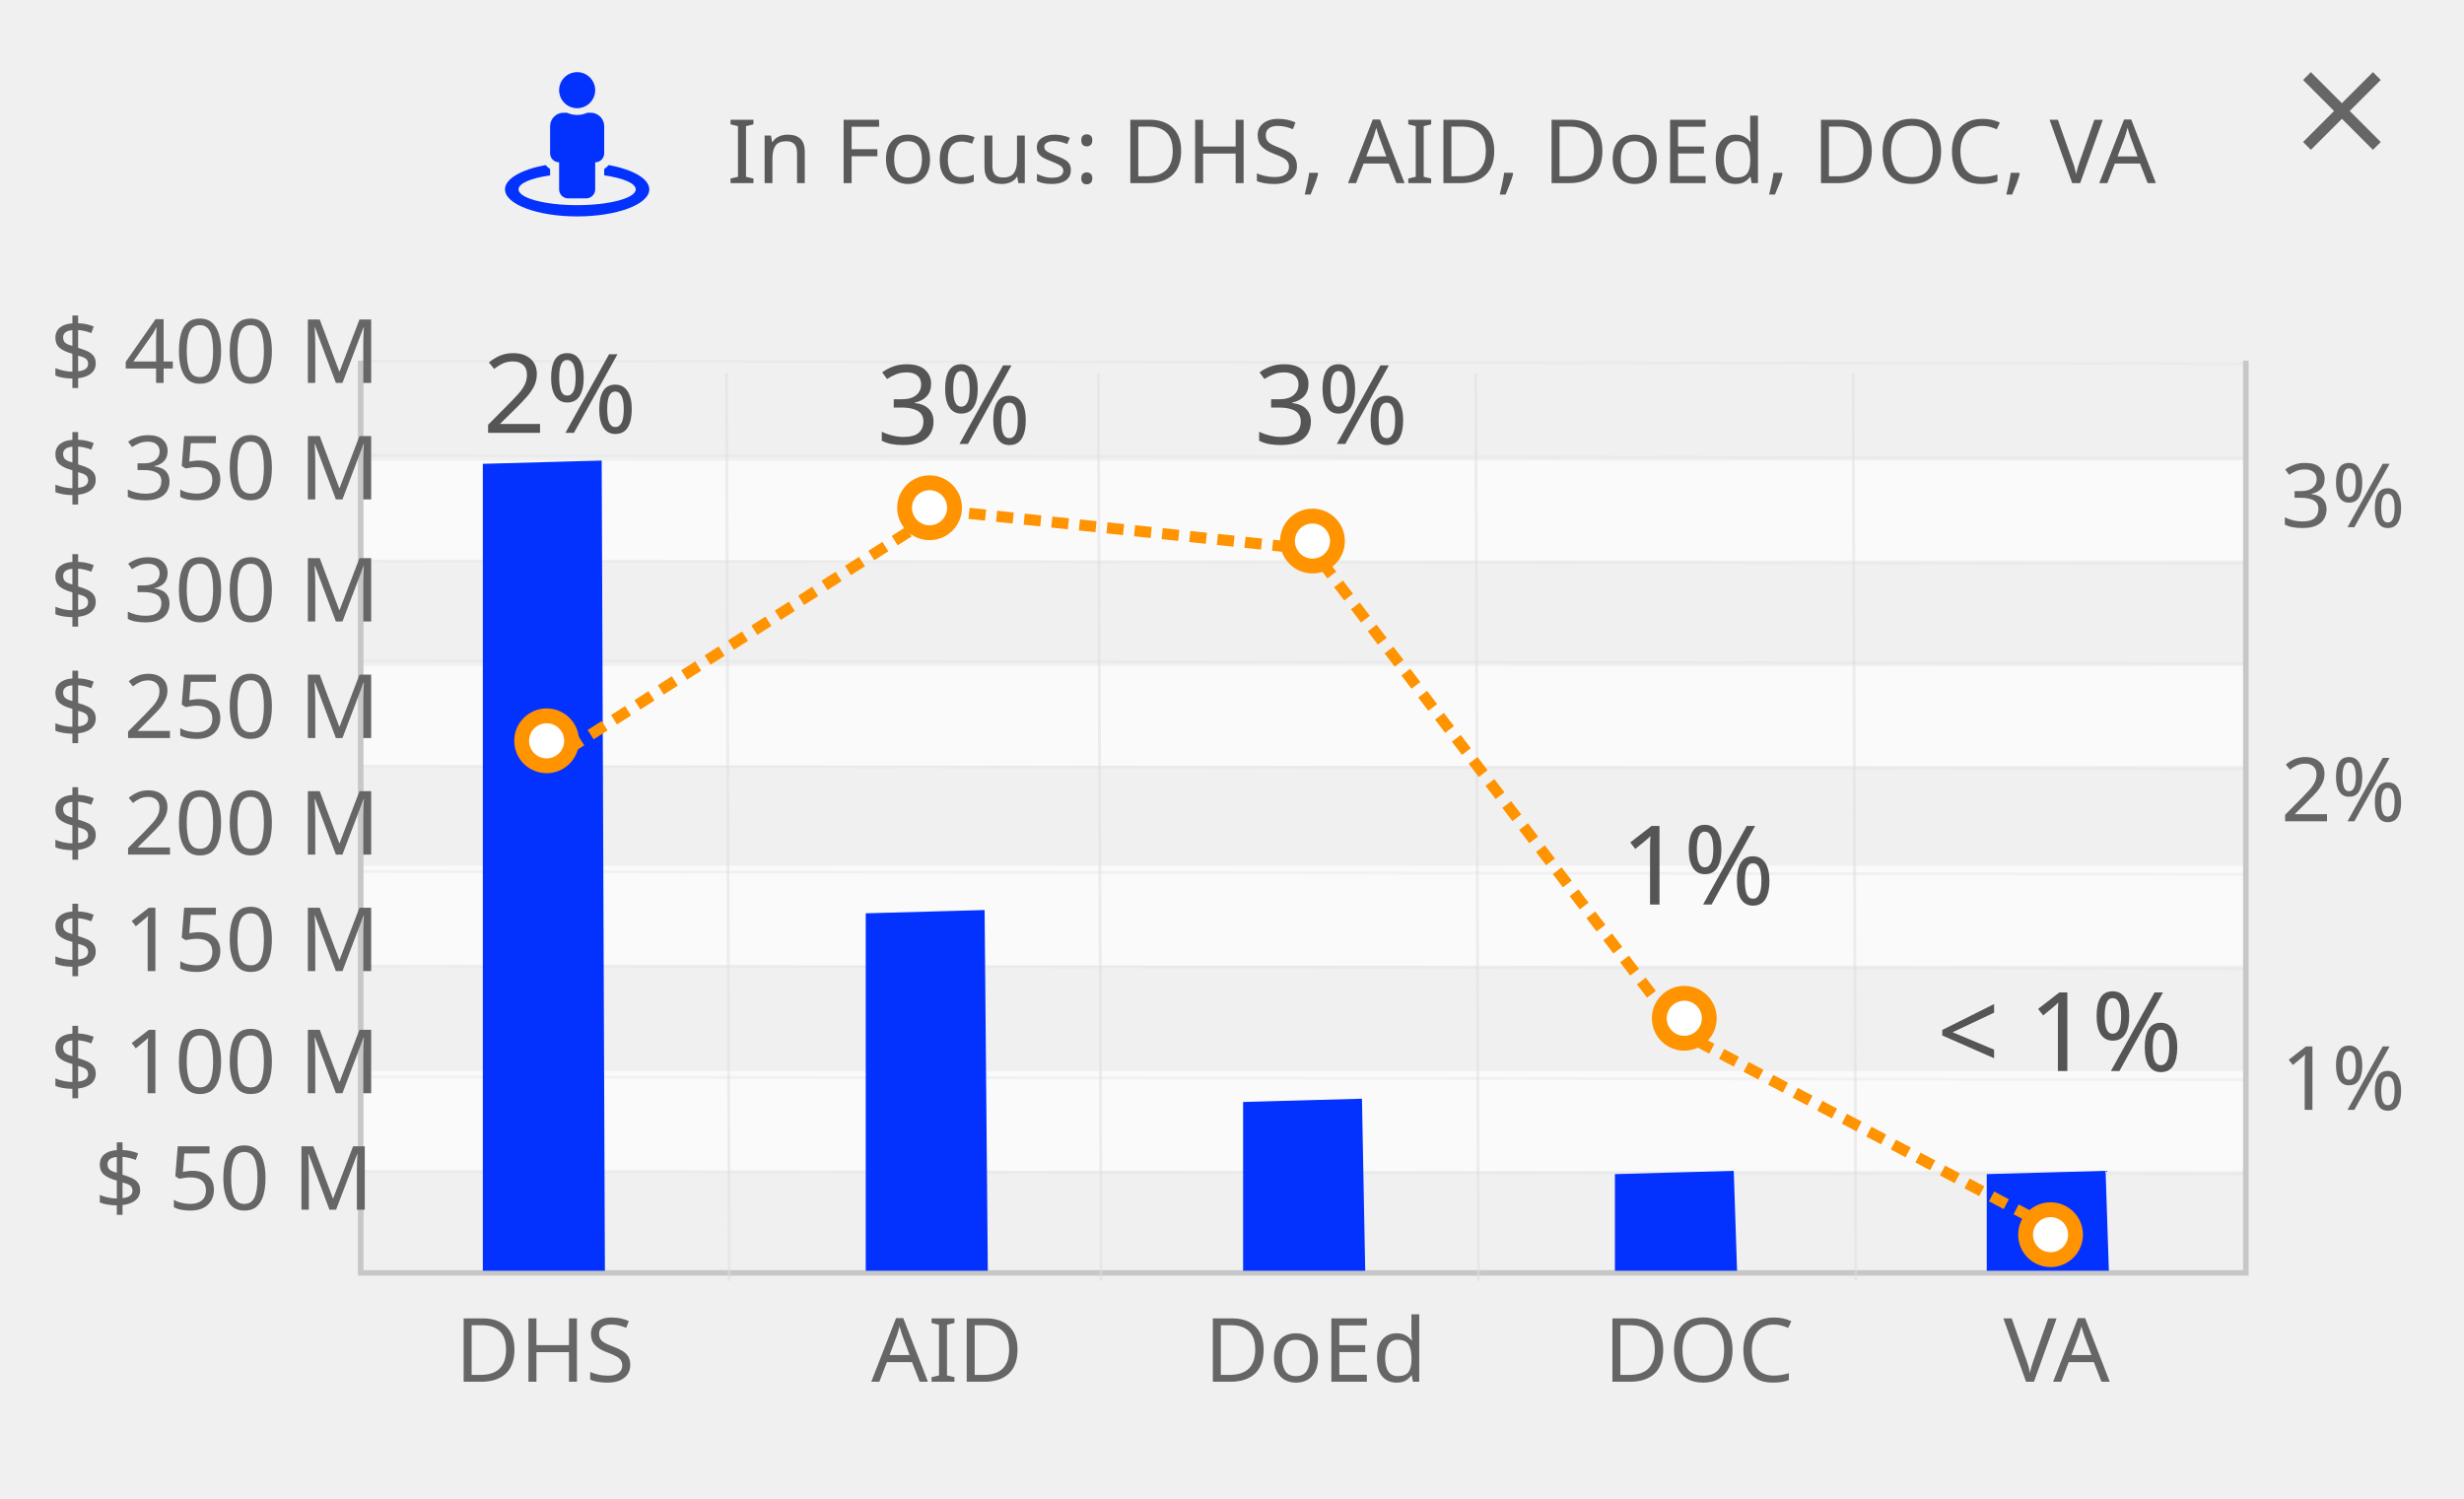
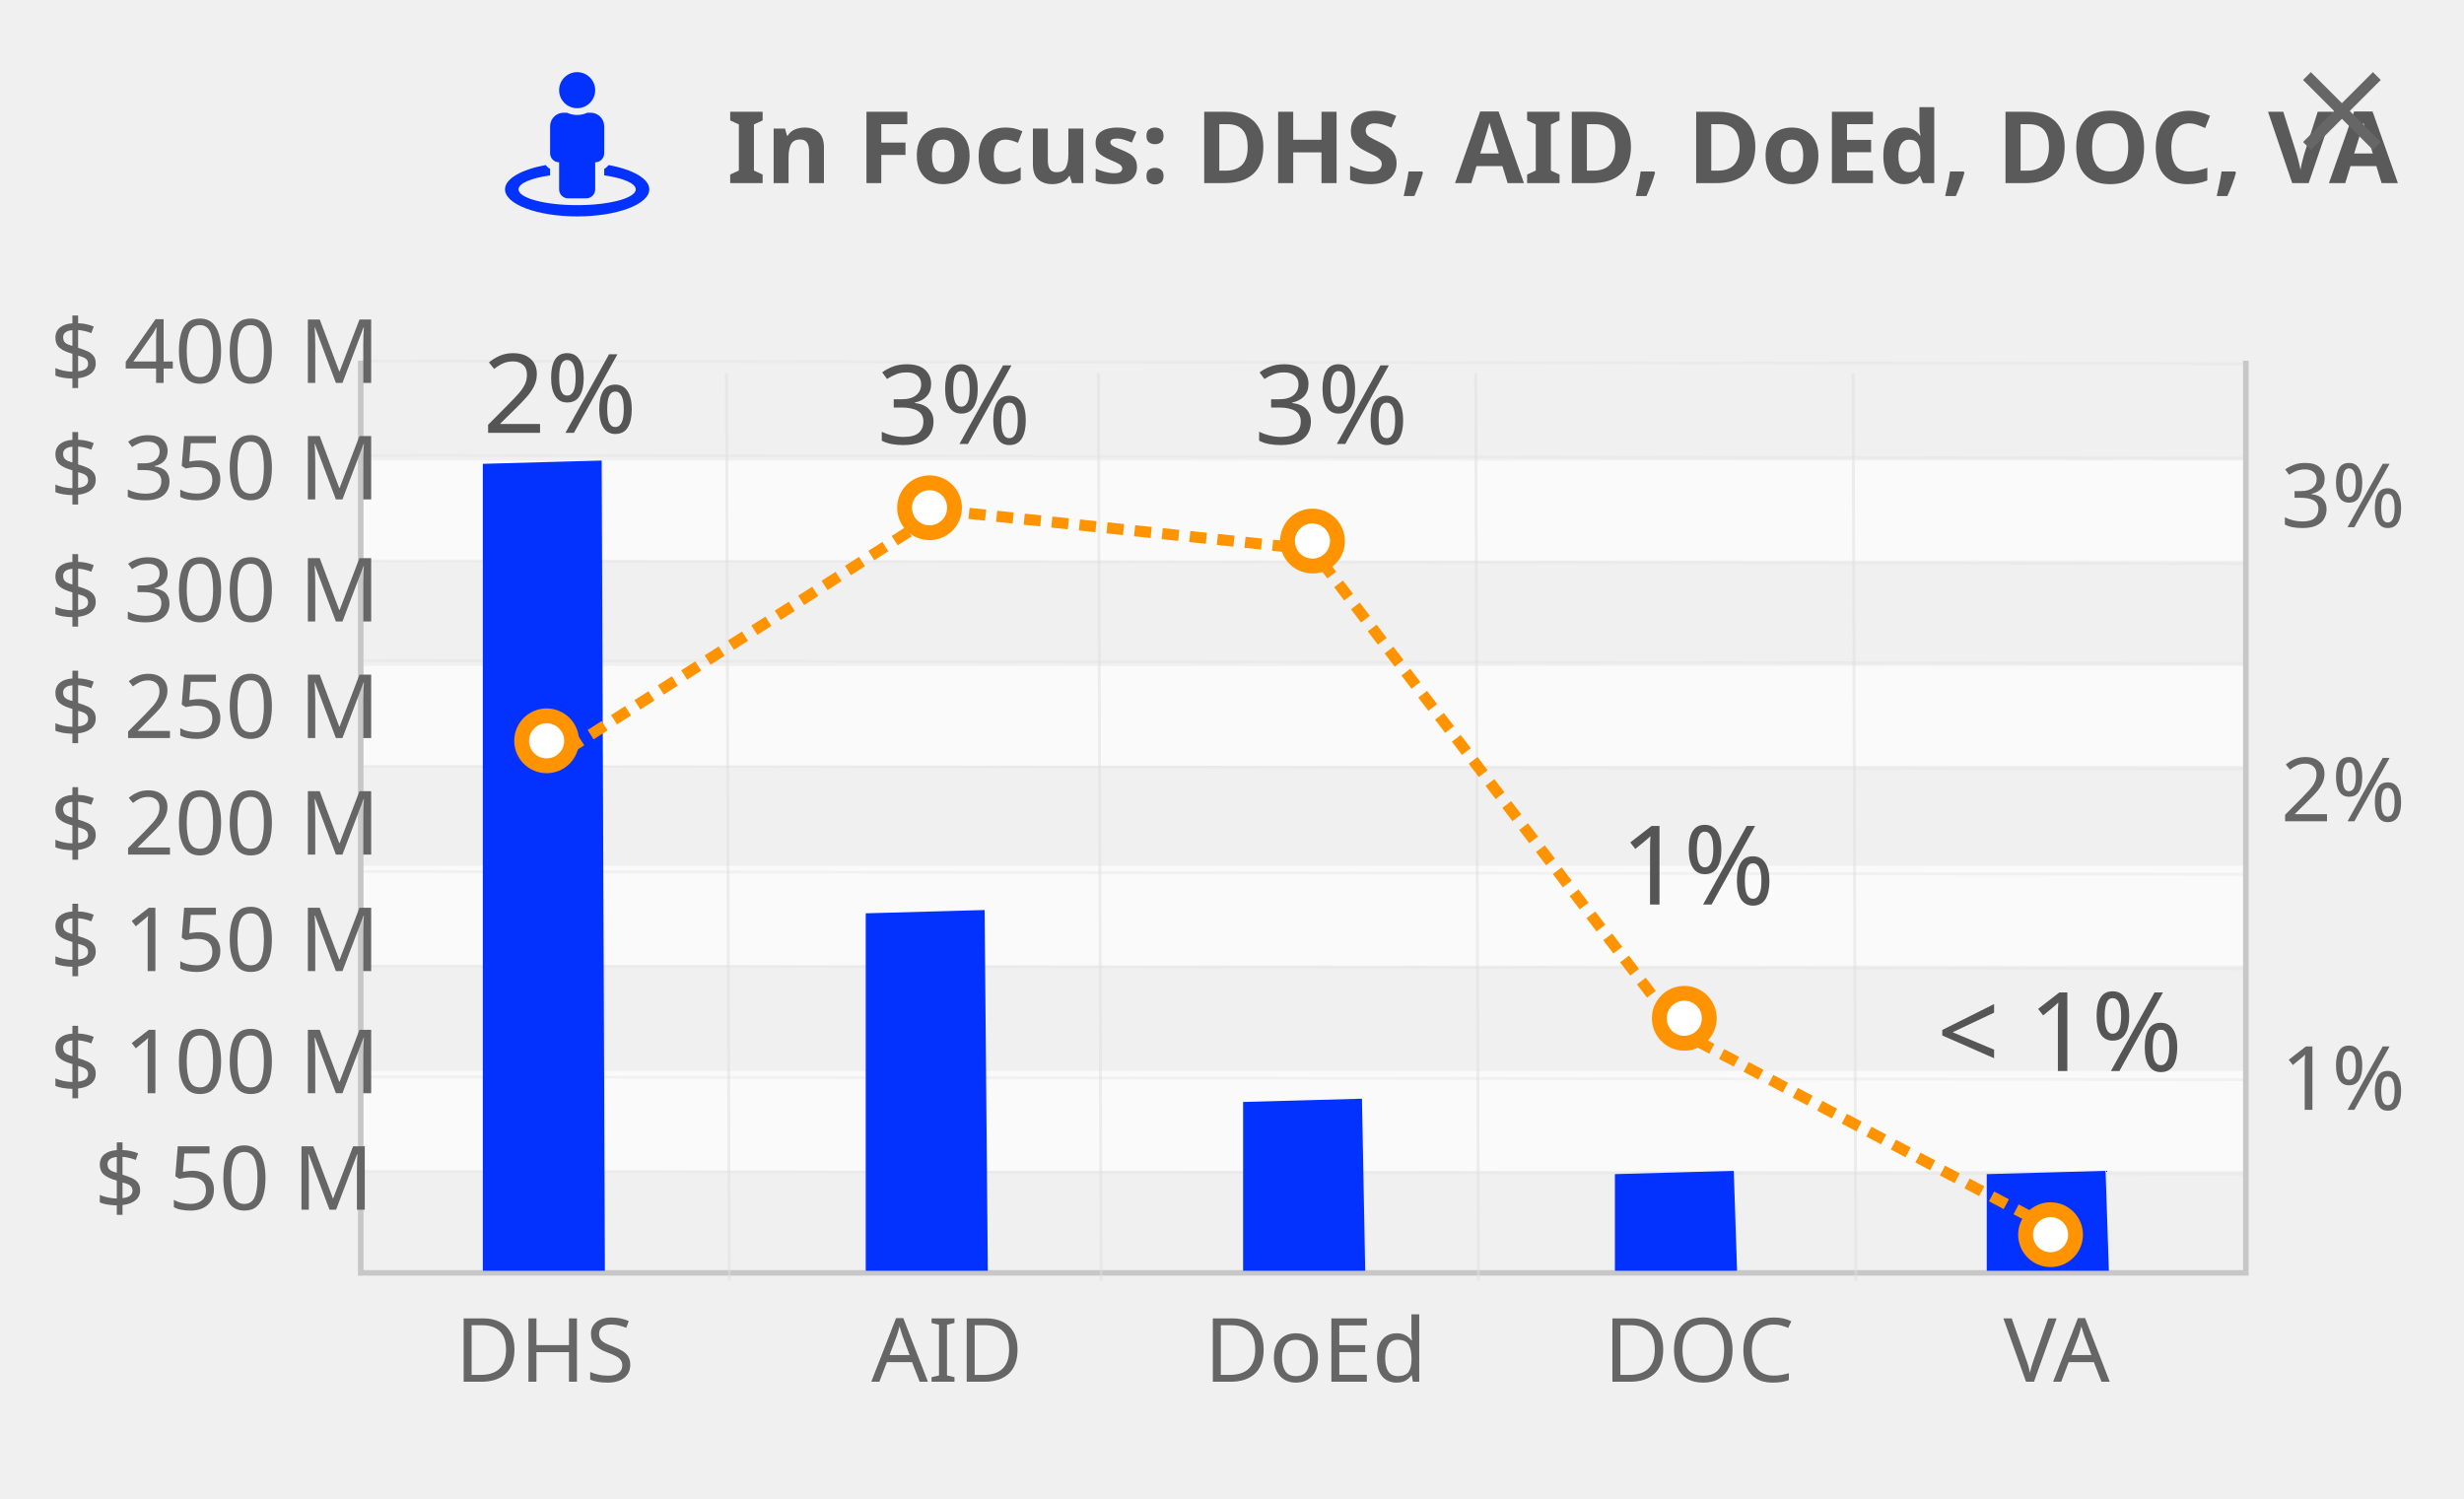
- <svg xmlns="http://www.w3.org/2000/svg" tabindex="0" width="100%" height="270px" aria-label="Bar chart of the 5 CFO Act agencies with the smallest amount of contract spending shown in millions of dollars. A line chart overlays the bars showing percentage of total contract spending by each agency. All are 3% or less." viewBox="0 0 444 270" version="1.1">
+ <svg xmlns="http://www.w3.org/2000/svg" tabindex="0" width="100%" height="100%" aria-label="Bar chart of the 5 CFO Act agencies with the smallest amount of contract spending shown in millions of dollars. A line chart overlays the bars showing percentage of total contract spending by each agency. All are 3% or less." viewBox="0 0 444 270" version="1.1">
  <defs>
    <style text="text/css">
	#clear-24px:hover {
	  cursor: pointer;
 	}
+      #Graph-Title {
+         font-size: 18px;
+         font-weight: 600;
+         color: #555555;
+      }
      </style>
  </defs>
  <g id="Viz-1-Pop-Out-Outline_Desktop" stroke="none" stroke-width="1" fill="none" fill-rule="evenodd">
    <g id="Background" transform="translate(65, 64)">
      <g id="Background-fill" transform="translate(0, 19)" fill="#FAFAFA" fill-rule="nonzero">
        <polygon id="Rectangle-16" points="0 110 340 110 340 128 0 128" />
        <polygon id="Rectangle-16-Copy-2" points="0 73 340 73 340 91 0 91" />
        <polygon id="Rectangle-16-Copy-3" points="0 37 340 37 340 55 0 55" />
        <polygon id="Rectangle-16-Copy-4" points="0 0 340 0 340 18 0 18" />
      </g>
      <g id="Horizontal-Lines" opacity="0.3" stroke="#DDDDDD" stroke-linecap="square" stroke-width="0.525">
        <line x1="0.351" y1="1.053" x2="339.697" y2="1.553" id="Line" />
        <line x1="0.351" y1="18.053" x2="339.697" y2="18.553" id="Line-Copy-7" />
        <line x1="0.351" y1="37.053" x2="339.697" y2="37.553" id="Line-Copy-8" />
        <line x1="0.351" y1="55.053" x2="339.697" y2="55.553" id="Line-Copy-9" />
        <line x1="0.351" y1="74.053" x2="339.697" y2="74.553" id="Line-Copy-10" />
        <line x1="0.351" y1="93.053" x2="339.697" y2="93.553" id="Line-Copy-11" />
        <line x1="0.351" y1="110.053" x2="339.697" y2="110.553" id="Line-Copy-12" />
        <line x1="0.351" y1="130.053" x2="339.697" y2="130.553" id="Line-Copy-13" />
        <line x1="0.351" y1="147.053" x2="339.697" y2="147.553" id="Line-Copy-14" />
      </g>
      <polyline id="Scale" stroke="#C7C7C7" points="0 1 0 165.381 339.691 165.381 339.691 1" />
      <g id="Vertical-Lines" transform="translate(65, 3)" fill-rule="nonzero" opacity="0.5" stroke="#DDDDDD" stroke-linecap="square" stroke-width="0.525">
        <line x1="1.409" y1="163.581" x2="0.919" y2="0.5" id="Line-9-Copy-9" />
        <line x1="68.409" y1="163.581" x2="67.919" y2="0.5" id="Line-9-Copy-13" />
        <line x1="136.409" y1="163.581" x2="135.919" y2="0.5" id="Line-9-Copy-14" />
        <line x1="204.409" y1="163.581" x2="203.919" y2="0.5" id="Line-9-Copy-15" />
      </g>
    </g>
    <g id="Bar-Chart" transform="translate(87, 83)" fill="#0332FF" stroke="#0332FF" stroke-width="0.525">
      <path d="M21.16,0.263 L0.263,0.84 L0.263,145.738 L21.738,145.738 L21.16,0.263 Z" id="Rectangle" />
      <path d="M90.16,81.263 L69.263,81.84 L69.263,145.738 L90.737,145.738 L90.16,81.263 Z" id="Rectangle-Copy-2" />
      <path d="M158.16,115.263 L137.262,115.84 L137.262,145.738 L158.738,145.738 L158.16,115.263 Z" id="Rectangle-Copy-3" />
      <path d="M225.16,128.262 L204.262,128.84 L204.262,145.738 L225.738,145.738 L225.16,128.262 Z" id="Rectangle-Copy-4" />
      <path d="M292.16,128.262 L271.262,128.84 L271.262,145.738 L292.738,145.738 L292.16,128.262 Z" id="Rectangle-Copy-5" />
    </g>
    <path d="M98,137.771 L169.731,92 L236.458,99 L302.783,186 L371,222" id="Percent-Line" stroke="#FF9300" stroke-width="2" stroke-dasharray="3,2" />
    <g id="Circles" transform="translate(94, 87)" fill="#FFFFFF" stroke="#FF9300" stroke-width="2.675">
      <circle id="Oval-Copy-9" cx="4.5" cy="46.5" r="4.5" />
      <circle id="Oval-Copy-19" cx="73.5" cy="4.5" r="4.5" />
      <circle id="Oval-Copy-20" cx="142.5" cy="10.5" r="4.5" />
      <circle id="Oval-Copy-21" cx="209.5" cy="96.5" r="4.5" />
      <circle id="Oval-Copy-22" cx="275.5" cy="135.5" r="4.5" />
    </g>
    <g id="Percents" transform="translate(87, 58)" fill="#555555" font-family="SourceSansPro-SemiBold, Source Sans Pro" font-size="19.823" font-weight="500">
      <text id="2%">
        <tspan x="0" y="20">2%</tspan>
      </text>
      <text id="3%">
        <tspan x="71" y="22">3%</tspan>
      </text>
      <text id="3%">
        <tspan x="139" y="22">3%</tspan>
      </text>
      <text id="1%">
        <tspan x="205" y="105">1%</tspan>
      </text>
      <text id="1%">
        <tspan x="262" y="135">&lt; 1%</tspan>
      </text>
    </g>
    <g id="Bottom-Labels" transform="translate(82, 233)" fill="#666666" font-family="SourceSansPro-Light, Source Sans Pro" font-size="16" font-weight="300">
      <text id="DHS">
        <tspan x="0" y="16">DHS</tspan>
      </text>
      <text id="AID">
        <tspan x="75" y="16">AID</tspan>
      </text>
      <text id="DOC">
        <tspan x="207" y="16">DOC</tspan>
      </text>
      <text id="DoEd">
        <tspan x="135" y="16">DoEd</tspan>
      </text>
      <text id="VA">
        <tspan x="279" y="16">VA</tspan>
      </text>
    </g>
    <g id="Right-axis" transform="translate(411, 79)" fill="#666666" font-family="SourceSansPro-Light, Source Sans Pro" font-size="16" font-weight="300">
      <text id="1%">
        <tspan x="0" y="121">1%</tspan>
      </text>
      <text id="2%">
        <tspan x="0" y="69">2%</tspan>
      </text>
      <text id="3%">
        <tspan x="0" y="16">3%</tspan>
      </text>
    </g>
    <g id="Left-axis" transform="translate(9, 53)" fill="#666666" font-family="SourceSansPro-Light, Source Sans Pro" font-size="16" font-weight="300">
      <text id="$-50-M">
        <tspan x="8" y="165">$ 50 M</tspan>
      </text>
      <text id="$-100-M">
        <tspan x="0" y="144">$ 100 M</tspan>
      </text>
      <text id="$-150-M">
        <tspan x="0" y="122">$ 150 M</tspan>
      </text>
      <text id="$-200-M">
        <tspan x="0" y="101">$ 200 M</tspan>
      </text>
      <text id="$-250-M">
        <tspan x="0" y="80">$ 250 M</tspan>
      </text>
      <text id="$-300-M">
        <tspan x="0" y="59">$ 300 M</tspan>
      </text>
      <text id="$-350-M">
        <tspan x="0" y="37">$ 350 M</tspan>
      </text>
      <text id="$-400-M">
        <tspan x="0" y="16">$ 400 M</tspan>
      </text>
    </g>
    <text id="Graph-Title" font-family="SourceSansPro-SemiBold, Source Sans Pro" font-size="16" font-weight="500" fill="#5A5A5A">
      <tspan x="131" y="33">In Focus: DHS, AID, DoEd, DOC, VA</tspan>
    </text>
    <g id="street-view-solid" transform="translate(91, 13)" fill="#0332FF" fill-rule="nonzero">
      <path d="M18.682,16.746 C18.448,17.015 18.186,17.259 17.875,17.439 L17.875,18.604 C21.253,19.078 23.562,20.028 23.562,21.125 C23.562,22.696 18.834,23.969 13,23.969 C7.166,23.969 2.438,22.696 2.438,21.125 C2.438,20.028 4.747,19.079 8.125,18.604 L8.125,17.439 C7.814,17.259 7.552,17.015 7.318,16.746 C2.989,17.537 0,19.198 0,21.125 C0,23.817 5.821,26 13,26 C20.179,26 26,23.817 26,21.125 C26,19.198 23.011,17.537 18.682,16.746 Z M13,6.5 C14.795,6.5 16.25,5.045 16.25,3.25 C16.25,1.455 14.795,0 13,0 C11.205,0 9.75,1.455 9.75,3.25 C9.75,5.045 11.205,6.5 13,6.5 Z M9.75,16.25 L9.75,21.125 C9.75,22.022 10.478,22.75 11.375,22.75 L14.625,22.75 C15.522,22.75 16.25,22.022 16.25,21.125 L16.25,16.25 C17.147,16.25 17.875,15.522 17.875,14.625 L17.875,9.75 C17.875,8.404 16.784,7.312 15.438,7.312 L14.838,7.312 C14.276,7.568 13.657,7.719 13,7.719 C12.343,7.719 11.724,7.568 11.162,7.312 L10.562,7.312 C9.216,7.312 8.125,8.404 8.125,9.75 L8.125,14.625 C8.125,15.522 8.853,16.25 9.75,16.25 Z" id="Shape" />
    </g>
    <g id="clear-24px" tabindex="0" transform="translate(415, 13)" fill="#666666" fill-rule="nonzero">
      <polygon id="x-icon" tabindex="0" points="14 1.41 12.59 0 7 5.59 1.41 0 0 1.41 5.59 7 0 12.59 1.41 14 7 8.41 12.59 14 14 12.59 8.41 7" />
    </g>
  </g>
</svg>
